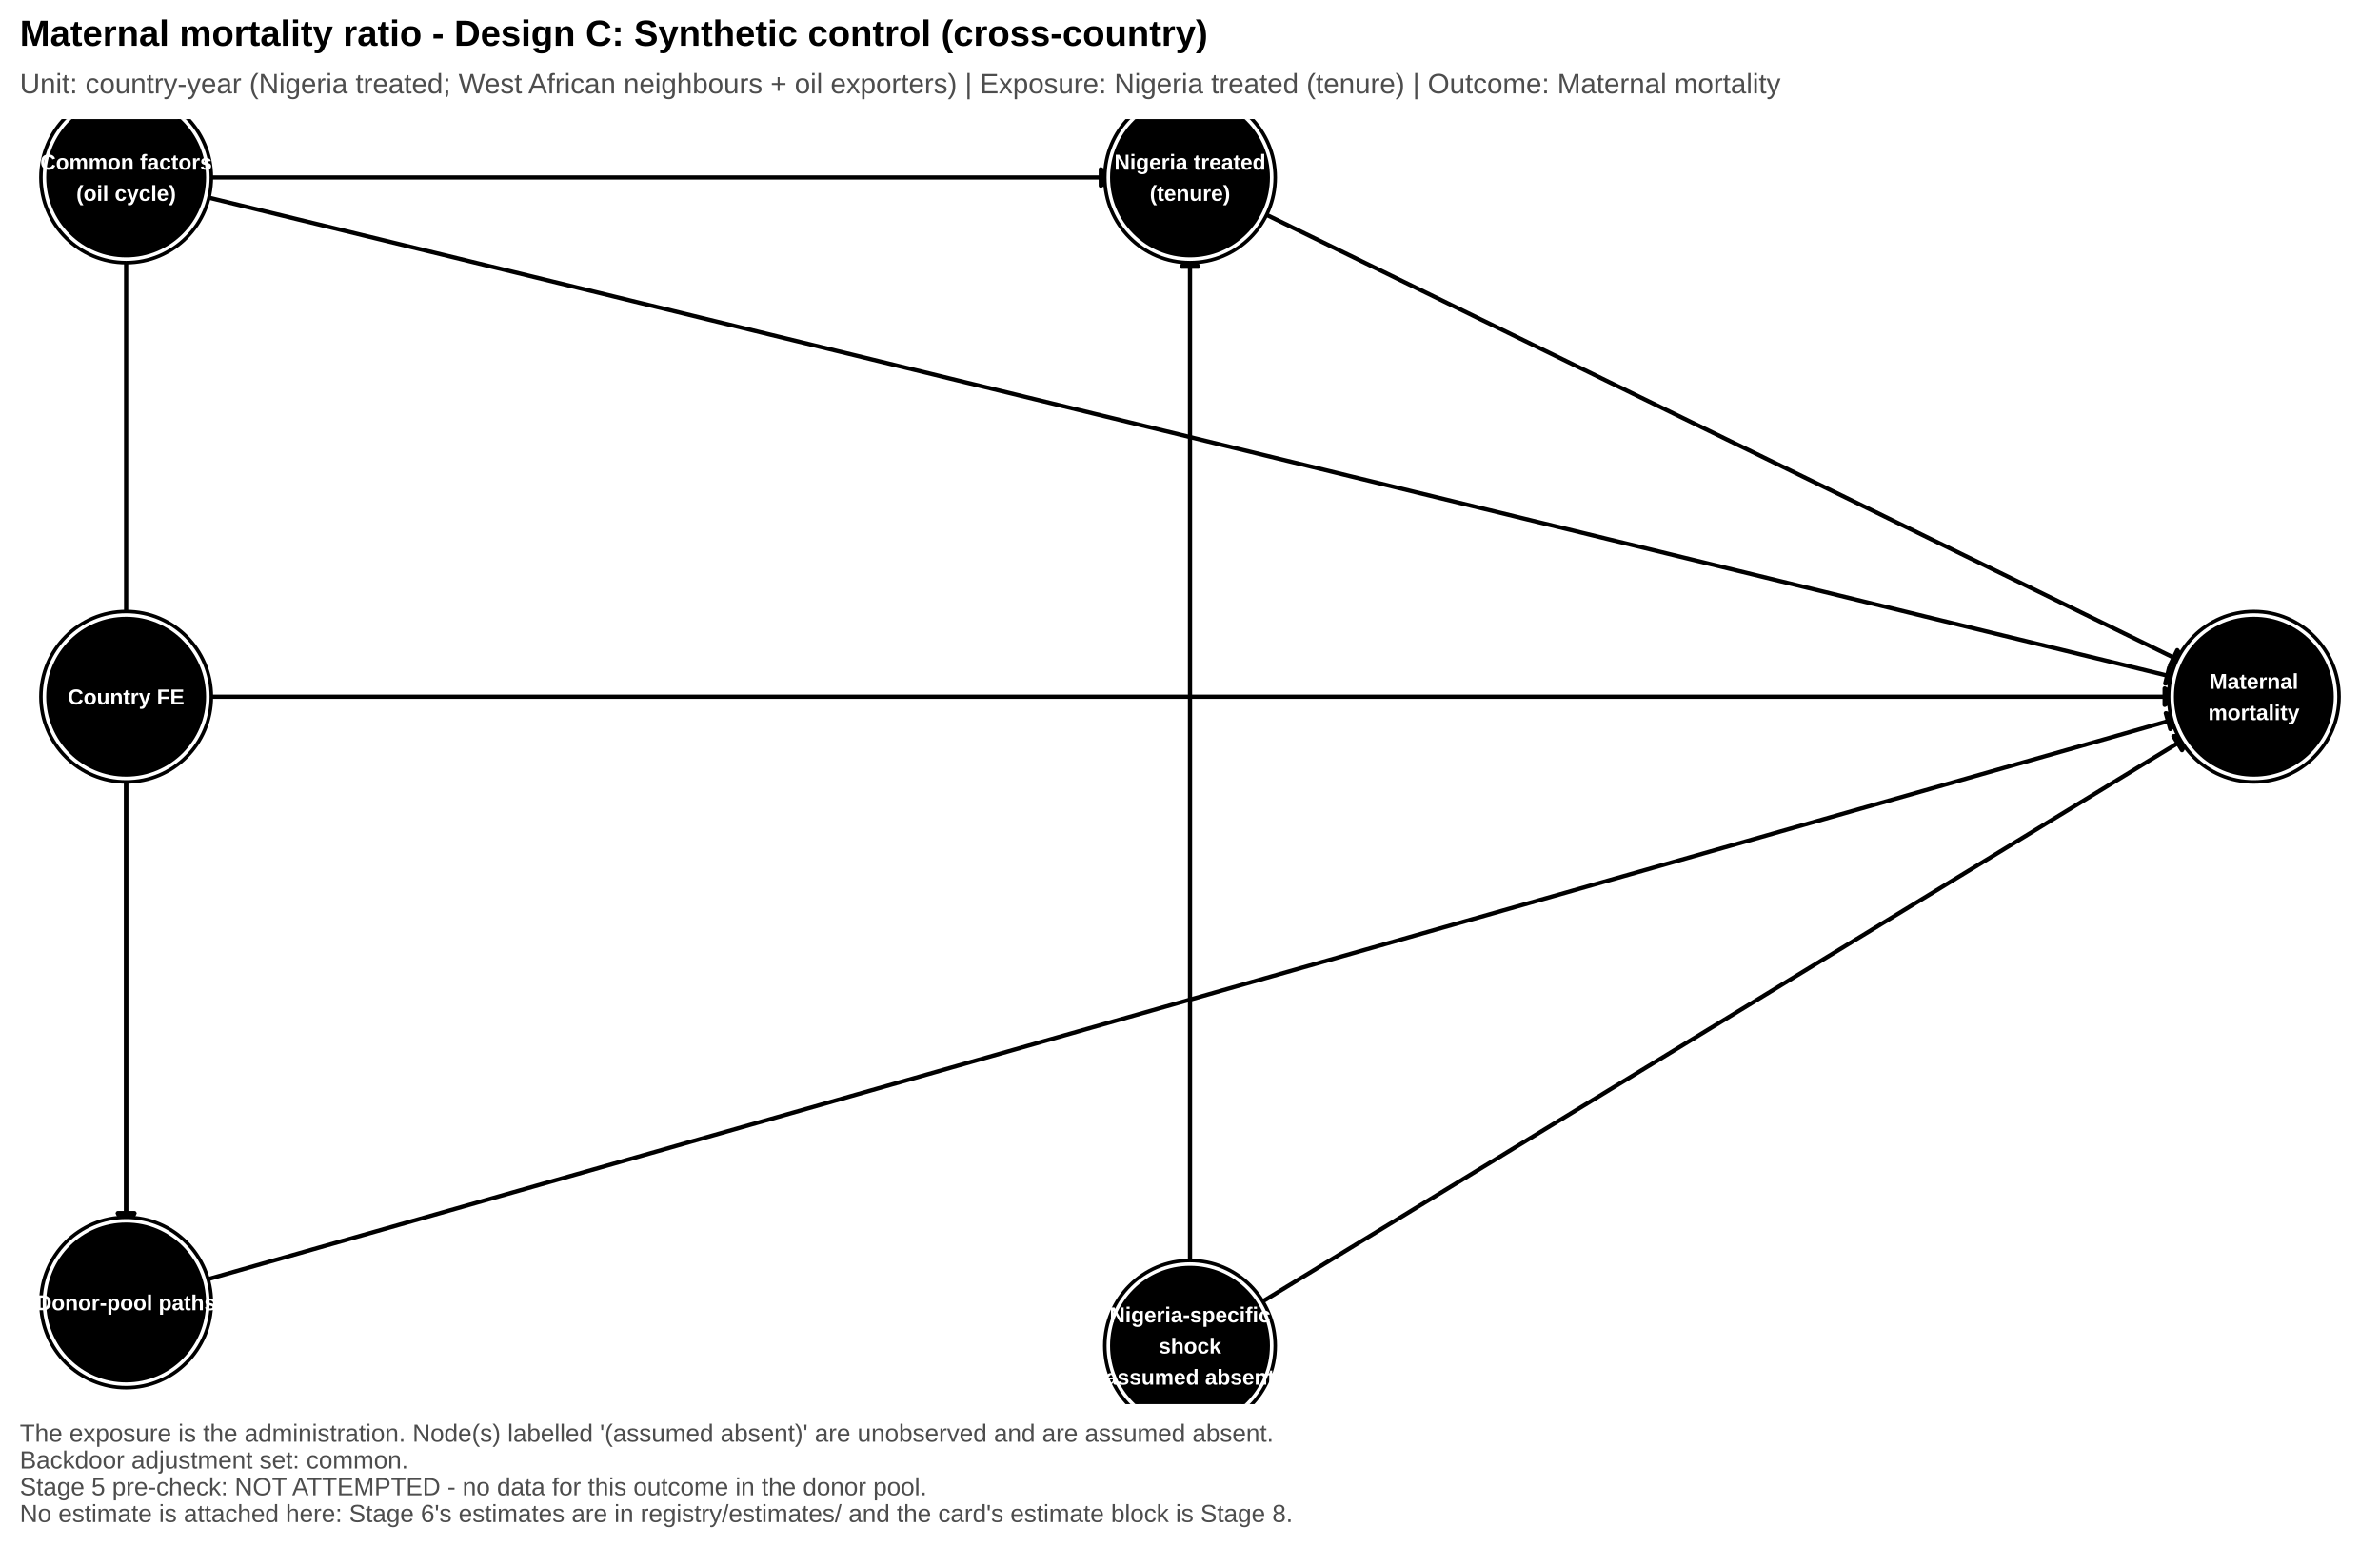
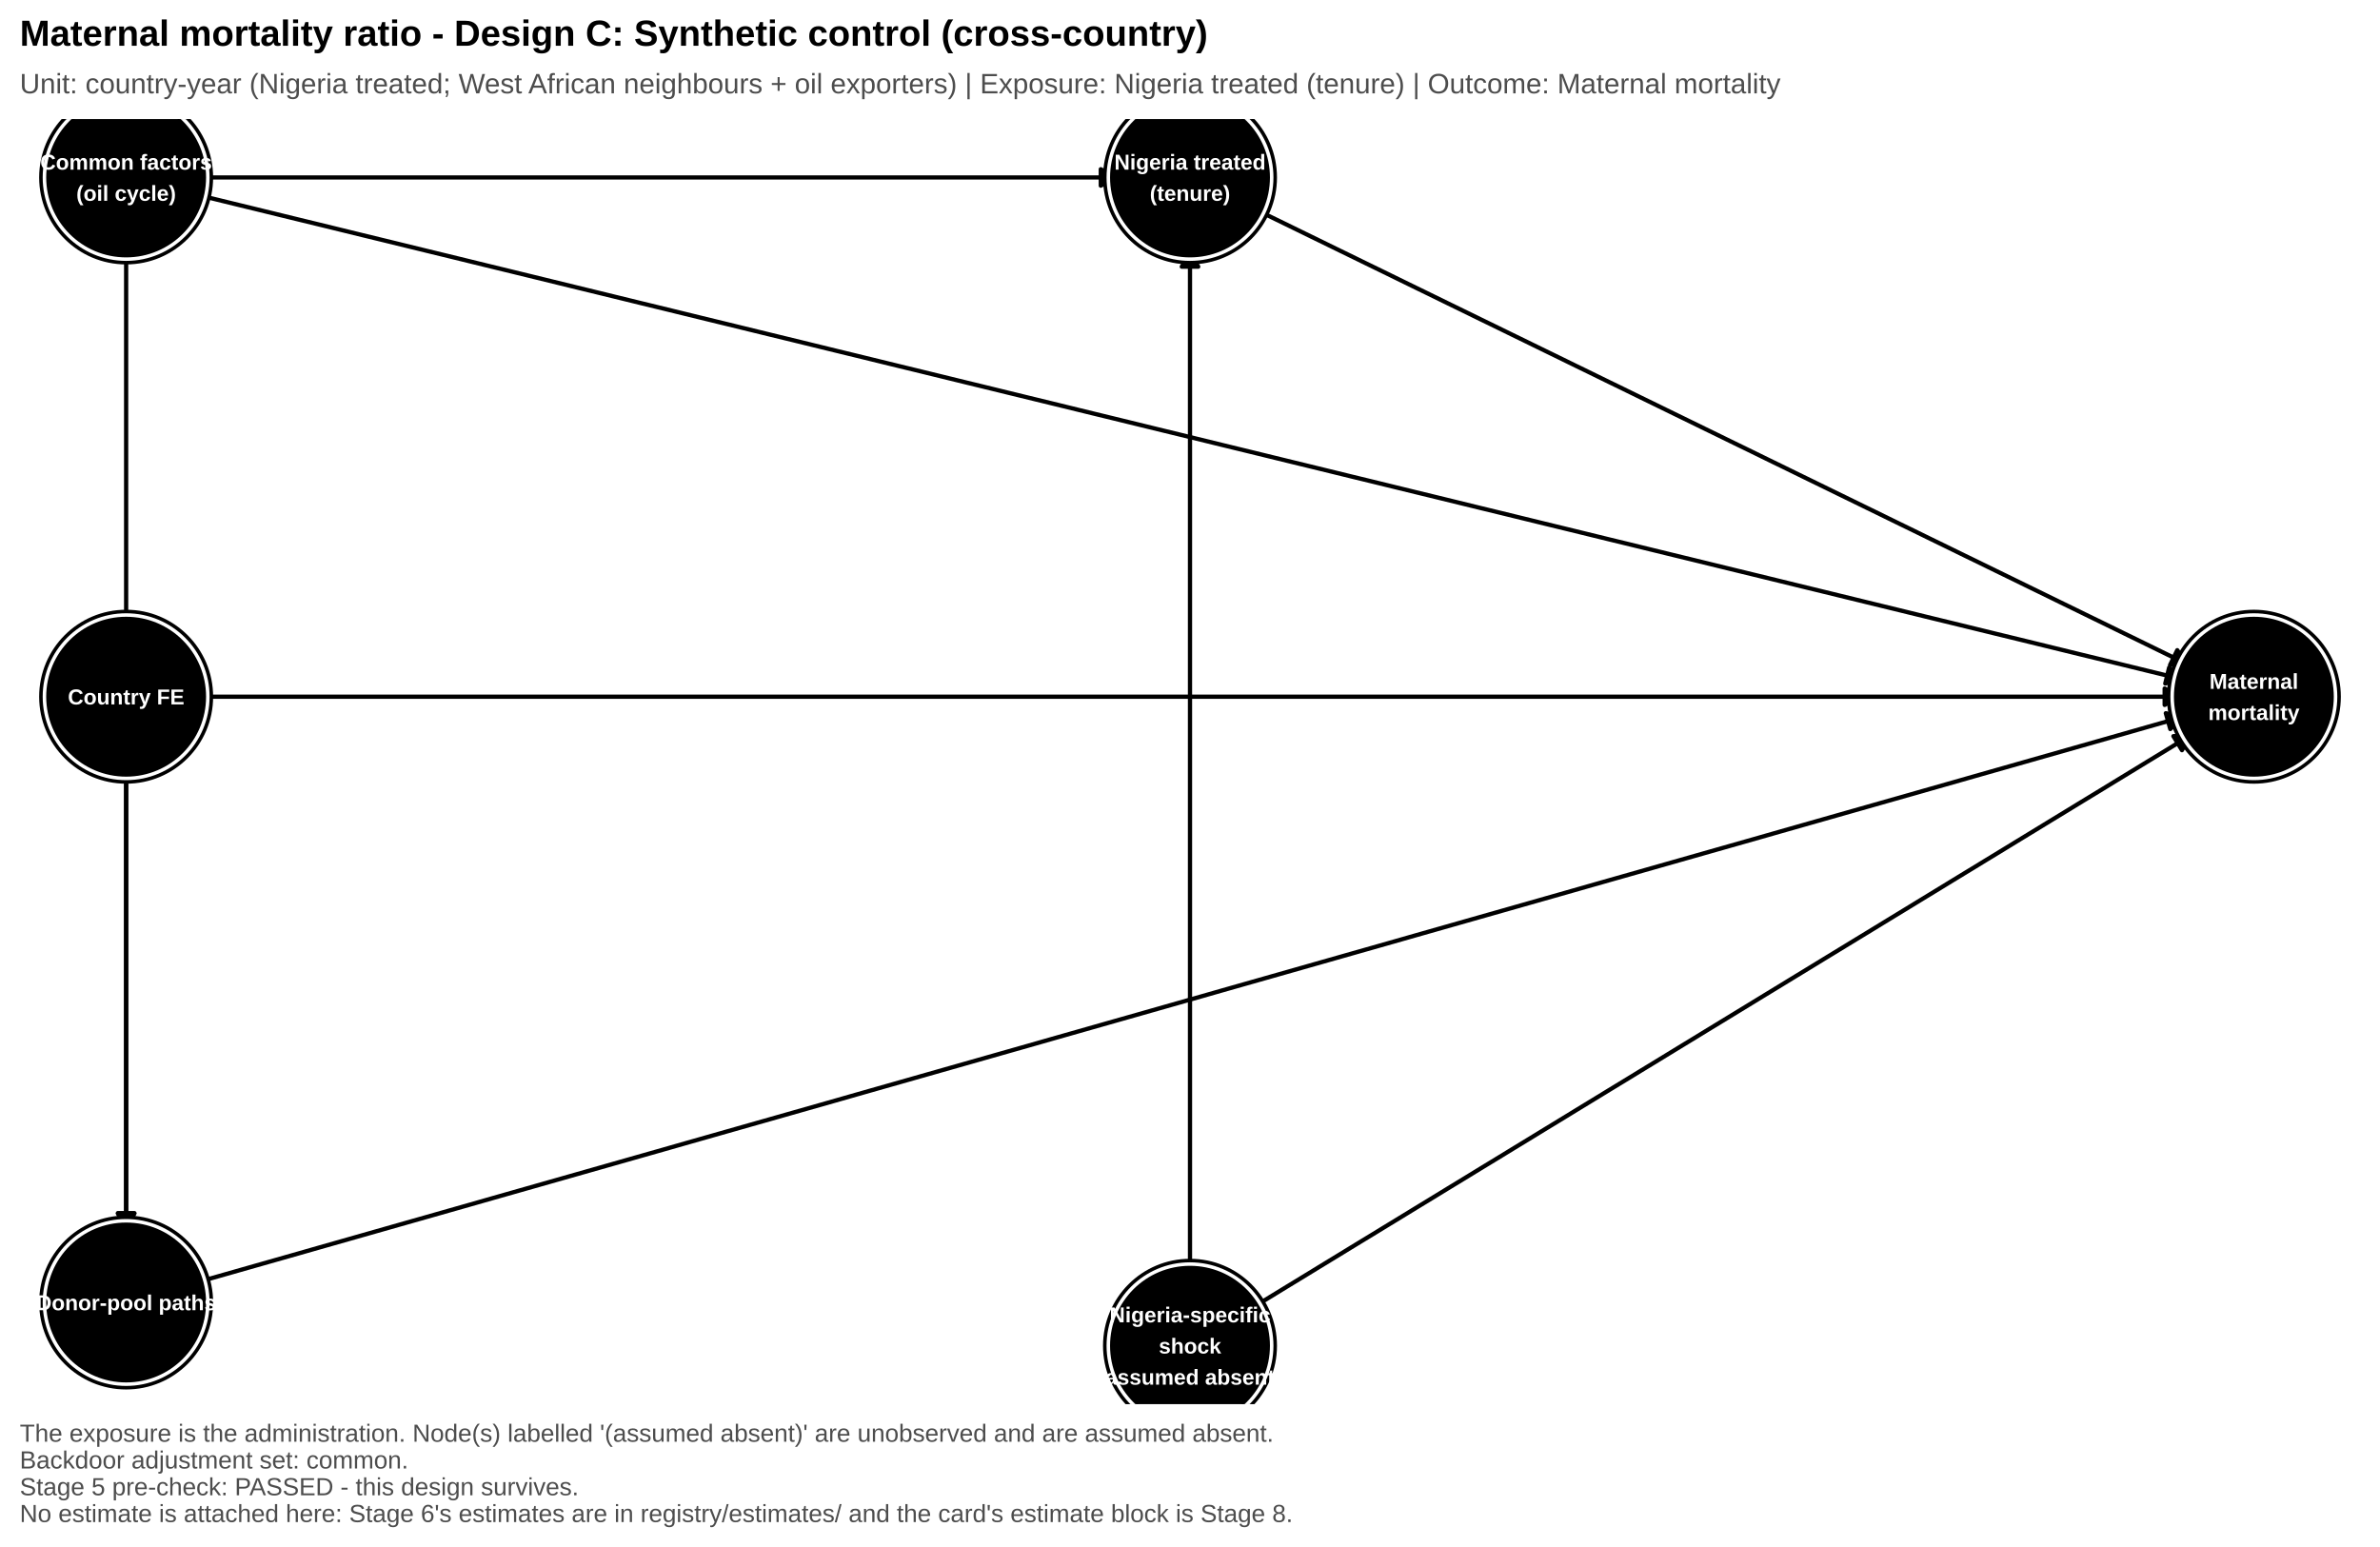
<svg xmlns="http://www.w3.org/2000/svg" width="720.00pt" height="468.00pt" viewBox="0 0 720.00 468.00">
  <g class="svglite">
    <defs>
      <style type="text/css">
    .svglite line, .svglite polyline, .svglite polygon, .svglite path, .svglite rect, .svglite circle {
      fill: none;
      stroke: #000000;
      stroke-linecap: round;
      stroke-linejoin: round;
      stroke-miterlimit: 10.00;
    }
    .svglite text {
      white-space: pre;
    }
    .svglite g.glyphgroup path {
      fill: inherit;
      stroke: none;
    }
  </style>
    </defs>
    <rect width="100%" height="100%" style="stroke: none; fill: #FFFFFF;" />
    <defs>
      <clipPath id="cpMC4wMHw3MjAuMDB8MC4wMHw0NjguMDA=">
        <rect x="0.00" y="0.00" width="720.00" height="468.00" />
      </clipPath>
    </defs>
    <g clip-path="url(#cpMC4wMHw3MjAuMDB8MC4wMHw0NjguMDA=)">
      <rect x="0.00" y="-0" width="720.00" height="468.00" style="stroke-width: 1.16; stroke: none; fill: #FFFFFF;" />
    </g>
    <defs>
      <clipPath id="cpNS45OHw3MTQuMDJ8MzYuMDF8NDI0Ljgw">
        <rect x="5.98" y="36.01" width="708.04" height="388.78" />
      </clipPath>
    </defs>
    <g clip-path="url(#cpNS45OHw3MTQuMDJ8MzYuMDF8NDI0Ljgw)">
      <polyline points="60.19,59.06 64.17,60.03 70.67,61.62 77.17,63.20 83.67,64.79 90.18,66.38 96.68,67.96 103.18,69.55 109.68,71.14 116.18,72.72 122.68,74.31 129.19,75.90 135.69,77.48 142.19,79.07 148.69,80.66 155.19,82.24 161.70,83.83 168.20,85.42 174.70,87.01 181.20,88.59 187.70,90.18 194.20,91.77 200.71,93.35 207.21,94.94 213.71,96.53 220.21,98.11 226.71,99.70 233.22,101.29 239.72,102.87 246.22,104.46 252.72,106.05 259.22,107.63 265.72,109.22 272.23,110.81 278.73,112.39 285.23,113.98 291.73,115.57 298.23,117.15 304.73,118.74 311.24,120.33 317.74,121.91 324.24,123.50 330.74,125.09 337.24,126.67 343.75,128.26 350.25,129.85 356.75,131.43 363.25,133.02 369.75,134.61 376.25,136.19 382.76,137.78 389.26,139.37 395.76,140.95 402.26,142.54 408.76,144.13 415.27,145.71 421.77,147.30 428.27,148.89 434.77,150.47 441.27,152.06 447.77,153.65 454.28,155.23 460.78,156.82 467.28,158.41 473.78,159.99 480.28,161.58 486.78,163.17 493.29,164.75 499.79,166.34 506.29,167.93 512.79,169.51 519.29,171.10 525.80,172.69 532.30,174.27 538.80,175.86 545.30,177.45 551.80,179.03 558.30,180.62 564.81,182.21 571.31,183.79 577.81,185.38 584.31,186.97 590.81,188.55 597.32,190.14 603.82,191.73 610.32,193.31 616.82,194.90 623.32,196.49 629.82,198.08 636.33,199.66 642.83,201.25 649.33,202.84 655.83,204.42 659.81,205.39 " style="stroke-width: 1.28; stroke-linecap: butt;" />
      <polygon points="655.03,206.79 659.81,205.39 656.21,201.95 " style="stroke-width: 1.28; stroke-linecap: butt; fill: #000000;" />
      <polyline points="38.16,76.36 38.16,77.75 38.16,81.19 38.16,84.62 38.16,88.06 38.16,91.50 38.16,94.94 38.16,98.38 38.16,101.81 38.16,105.25 38.16,108.69 38.16,112.13 38.16,115.57 38.16,119.00 38.16,122.44 38.16,125.88 38.16,129.32 38.16,132.76 38.16,136.19 38.16,139.63 38.16,143.07 38.16,146.51 38.16,149.94 38.16,153.38 38.16,156.82 38.16,160.26 38.16,163.70 38.16,167.13 38.16,170.57 38.16,174.01 38.16,177.45 38.16,180.89 38.16,184.32 38.16,187.76 38.16,191.20 38.16,194.64 38.16,198.08 38.16,201.51 38.16,204.95 38.16,208.39 38.16,211.83 38.16,215.26 38.16,218.70 38.16,222.14 38.16,225.58 38.16,229.02 38.16,232.45 38.16,235.89 38.16,239.33 38.16,242.77 38.16,246.21 38.16,249.64 38.16,253.08 38.16,256.52 38.16,259.96 38.16,263.39 38.16,266.83 38.16,270.27 38.16,273.71 38.16,277.15 38.16,280.58 38.16,284.02 38.16,287.46 38.16,290.90 38.16,294.34 38.16,297.77 38.16,301.21 38.16,304.65 38.16,308.09 38.16,311.53 38.16,314.96 38.16,318.40 38.16,321.84 38.16,325.28 38.16,328.71 38.16,332.15 38.16,335.59 38.16,339.03 38.16,342.47 38.16,345.90 38.16,349.34 38.16,352.78 38.16,356.22 38.16,359.66 38.16,363.09 38.16,366.53 38.16,369.97 38.16,371.36 " style="stroke-width: 1.28; stroke-linecap: butt;" />
      <polygon points="35.67,367.04 38.16,371.36 40.65,367.04 " style="stroke-width: 1.28; stroke-linecap: butt; fill: #000000;" />
      <polyline points="60.84,53.68 60.92,53.68 64.17,53.68 67.42,53.68 70.67,53.68 73.92,53.68 77.17,53.68 80.42,53.68 83.67,53.68 86.92,53.68 90.18,53.68 93.43,53.68 96.68,53.68 99.93,53.68 103.18,53.68 106.43,53.68 109.68,53.68 112.93,53.68 116.18,53.68 119.43,53.68 122.68,53.68 125.94,53.68 129.19,53.68 132.44,53.68 135.69,53.68 138.94,53.68 142.19,53.68 145.44,53.68 148.69,53.68 151.94,53.68 155.19,53.68 158.44,53.68 161.70,53.68 164.95,53.68 168.20,53.68 171.45,53.68 174.70,53.68 177.95,53.68 181.20,53.68 184.45,53.68 187.70,53.68 190.95,53.68 194.20,53.68 197.46,53.68 200.71,53.68 203.96,53.68 207.21,53.68 210.46,53.68 213.71,53.68 216.96,53.68 220.21,53.68 223.46,53.68 226.71,53.68 229.96,53.68 233.22,53.68 236.47,53.68 239.72,53.68 242.97,53.68 246.22,53.68 249.47,53.68 252.72,53.68 255.97,53.68 259.22,53.68 262.47,53.68 265.72,53.68 268.97,53.68 272.23,53.68 275.48,53.68 278.73,53.68 281.98,53.68 285.23,53.68 288.48,53.68 291.73,53.68 294.98,53.68 298.23,53.68 301.48,53.68 304.73,53.68 307.99,53.68 311.24,53.68 314.49,53.68 317.74,53.68 320.99,53.68 324.24,53.68 327.49,53.68 330.74,53.68 333.99,53.68 337.24,53.68 337.32,53.68 " style="stroke-width: 1.28; stroke-linecap: butt;" />
      <polygon points="333.01,56.17 337.32,53.68 333.01,51.19 " style="stroke-width: 1.28; stroke-linecap: butt; fill: #000000;" />
      <polyline points="60.84,210.77 64.17,210.77 70.67,210.77 77.17,210.77 83.67,210.77 90.18,210.77 96.68,210.77 103.18,210.77 109.68,210.77 116.18,210.77 122.68,210.77 129.19,210.77 135.69,210.77 142.19,210.77 148.69,210.77 155.19,210.77 161.70,210.77 168.20,210.77 174.70,210.77 181.20,210.77 187.70,210.77 194.20,210.77 200.71,210.77 207.21,210.77 213.71,210.77 220.21,210.77 226.71,210.77 233.22,210.77 239.72,210.77 246.22,210.77 252.72,210.77 259.22,210.77 265.72,210.77 272.23,210.77 278.73,210.77 285.23,210.77 291.73,210.77 298.23,210.77 304.73,210.77 311.24,210.77 317.74,210.77 324.24,210.77 330.74,210.77 337.24,210.77 343.75,210.77 350.25,210.77 356.75,210.77 363.25,210.77 369.75,210.77 376.25,210.77 382.76,210.77 389.26,210.77 395.76,210.77 402.26,210.77 408.76,210.77 415.27,210.77 421.77,210.77 428.27,210.77 434.77,210.77 441.27,210.77 447.77,210.77 454.28,210.77 460.78,210.77 467.28,210.77 473.78,210.77 480.28,210.77 486.78,210.77 493.29,210.77 499.79,210.77 506.29,210.77 512.79,210.77 519.29,210.77 525.80,210.77 532.30,210.77 538.80,210.77 545.30,210.77 551.80,210.77 558.30,210.77 564.81,210.77 571.31,210.77 577.81,210.77 584.31,210.77 590.81,210.77 597.32,210.77 603.82,210.77 610.32,210.77 616.82,210.77 623.32,210.77 629.82,210.77 636.33,210.77 642.83,210.77 649.33,210.77 655.83,210.77 659.16,210.77 " style="stroke-width: 1.28; stroke-linecap: butt;" />
      <polygon points="654.85,213.26 659.16,210.77 654.85,208.28 " style="stroke-width: 1.28; stroke-linecap: butt; fill: #000000;" />
      <polyline points="38.16,233.45 38.16,234.83 38.16,236.69 38.16,238.54 38.16,240.39 38.16,242.24 38.16,244.09 38.16,245.94 38.16,247.79 38.16,249.64 38.16,251.49 38.16,253.35 38.16,255.20 38.16,257.05 38.16,258.90 38.16,260.75 38.16,262.60 38.16,264.45 38.16,266.30 38.16,268.15 38.16,270.01 38.16,271.86 38.16,273.71 38.16,275.56 38.16,277.41 38.16,279.26 38.16,281.11 38.16,282.96 38.16,284.82 38.16,286.67 38.16,288.52 38.16,290.37 38.16,292.22 38.16,294.07 38.16,295.92 38.16,297.77 38.16,299.62 38.16,301.48 38.16,303.33 38.16,305.18 38.16,307.03 38.16,308.88 38.16,310.73 38.16,312.58 38.16,314.43 38.16,316.29 38.16,318.14 38.16,319.99 38.16,321.84 38.16,323.69 38.16,325.54 38.16,327.39 38.16,329.24 38.16,331.09 38.16,332.95 38.16,334.80 38.16,336.65 38.16,338.50 38.16,340.35 38.16,342.20 38.16,344.05 38.16,345.90 38.16,347.76 38.16,349.61 38.16,351.46 38.16,353.31 38.16,355.16 38.16,357.01 38.16,358.86 38.16,360.71 38.16,362.56 38.16,364.42 38.16,366.27 38.16,368.12 38.16,369.97 38.16,371.36 " style="stroke-width: 1.28; stroke-linecap: butt;" />
      <polygon points="35.67,367.04 38.16,371.36 40.65,367.04 " style="stroke-width: 1.28; stroke-linecap: butt; fill: #000000;" />
      <polyline points="59.97,387.82 64.17,386.63 70.67,384.78 77.17,382.93 83.67,381.08 90.18,379.23 96.68,377.37 103.18,375.52 109.68,373.67 116.18,371.82 122.68,369.97 129.19,368.12 135.69,366.27 142.19,364.42 148.69,362.56 155.19,360.71 161.70,358.86 168.20,357.01 174.70,355.16 181.20,353.31 187.70,351.46 194.20,349.61 200.71,347.76 207.21,345.90 213.71,344.05 220.21,342.20 226.71,340.35 233.22,338.50 239.72,336.65 246.22,334.80 252.72,332.95 259.22,331.09 265.72,329.24 272.23,327.39 278.73,325.54 285.23,323.69 291.73,321.84 298.23,319.99 304.73,318.14 311.24,316.29 317.74,314.43 324.24,312.58 330.74,310.73 337.24,308.88 343.75,307.03 350.25,305.18 356.75,303.33 363.25,301.48 369.75,299.62 376.25,297.77 382.76,295.92 389.26,294.07 395.76,292.22 402.26,290.37 408.76,288.52 415.27,286.67 421.77,284.82 428.27,282.96 434.77,281.11 441.27,279.26 447.77,277.41 454.28,275.56 460.78,273.71 467.28,271.86 473.78,270.01 480.28,268.15 486.78,266.30 493.29,264.45 499.79,262.60 506.29,260.75 512.79,258.90 519.29,257.05 525.80,255.20 532.30,253.35 538.80,251.49 545.30,249.64 551.80,247.79 558.30,245.94 564.81,244.09 571.31,242.24 577.81,240.39 584.31,238.54 590.81,236.69 597.32,234.83 603.82,232.98 610.32,231.13 616.82,229.28 623.32,227.43 629.82,225.58 636.33,223.73 642.83,221.88 649.33,220.02 655.83,218.17 660.03,216.98 " style="stroke-width: 1.28; stroke-linecap: butt;" />
      <polygon points="656.56,220.56 660.03,216.98 655.20,215.76 " style="stroke-width: 1.28; stroke-linecap: butt; fill: #000000;" />
      <polyline points="380.38,63.63 382.76,64.79 386.01,66.38 389.26,67.96 392.51,69.55 395.76,71.14 399.01,72.72 402.26,74.31 405.51,75.90 408.76,77.48 412.01,79.07 415.27,80.66 418.52,82.24 421.77,83.83 425.02,85.42 428.27,87.01 431.52,88.59 434.77,90.18 438.02,91.77 441.27,93.35 444.52,94.94 447.77,96.53 451.03,98.11 454.28,99.70 457.53,101.29 460.78,102.87 464.03,104.46 467.28,106.05 470.53,107.63 473.78,109.22 477.03,110.81 480.28,112.39 483.53,113.98 486.78,115.57 490.04,117.15 493.29,118.74 496.54,120.33 499.79,121.91 503.04,123.50 506.29,125.09 509.54,126.67 512.79,128.26 516.04,129.85 519.29,131.43 522.54,133.02 525.80,134.61 529.05,136.19 532.30,137.78 535.55,139.37 538.80,140.95 542.05,142.54 545.30,144.13 548.55,145.71 551.80,147.30 555.05,148.89 558.30,150.47 561.56,152.06 564.81,153.65 568.06,155.23 571.31,156.82 574.56,158.41 577.81,159.99 581.06,161.58 584.31,163.17 587.56,164.75 590.81,166.34 594.06,167.93 597.32,169.51 600.57,171.10 603.82,172.69 607.07,174.27 610.32,175.86 613.57,177.45 616.82,179.03 620.07,180.62 623.32,182.21 626.57,183.79 629.82,185.38 633.08,186.97 636.33,188.55 639.58,190.14 642.83,191.73 646.08,193.31 649.33,194.90 652.58,196.49 655.83,198.08 659.08,199.66 661.46,200.82 " style="stroke-width: 1.28; stroke-linecap: butt;" />
      <polygon points="656.49,201.17 661.46,200.82 658.67,196.69 " style="stroke-width: 1.28; stroke-linecap: butt; fill: #000000;" />
      <polyline points="379.36,395.31 379.51,395.22 382.76,393.24 386.01,391.26 389.26,389.27 392.51,387.29 395.76,385.31 399.01,383.32 402.26,381.34 405.51,379.36 408.76,377.37 412.01,375.39 415.27,373.41 418.52,371.42 421.77,369.44 425.02,367.46 428.27,365.47 431.52,363.49 434.77,361.51 438.02,359.52 441.27,357.54 444.52,355.56 447.77,353.57 451.03,351.59 454.28,349.61 457.53,347.62 460.78,345.64 464.03,343.66 467.28,341.67 470.53,339.69 473.78,337.71 477.03,335.72 480.28,333.74 483.53,331.76 486.78,329.77 490.04,327.79 493.29,325.81 496.54,323.82 499.79,321.84 503.04,319.86 506.29,317.87 509.54,315.89 512.79,313.91 516.04,311.92 519.29,309.94 522.54,307.96 525.80,305.97 529.05,303.99 532.30,302.00 535.55,300.02 538.80,298.04 542.05,296.05 545.30,294.07 548.55,292.09 551.80,290.10 555.05,288.12 558.30,286.14 561.56,284.15 564.81,282.17 568.06,280.19 571.31,278.20 574.56,276.22 577.81,274.24 581.06,272.25 584.31,270.27 587.56,268.29 590.81,266.30 594.06,264.32 597.32,262.34 600.57,260.35 603.82,258.37 607.07,256.39 610.32,254.40 613.57,252.42 616.82,250.44 620.07,248.45 623.32,246.47 626.57,244.49 629.82,242.50 633.08,240.52 636.33,238.54 639.58,236.55 642.83,234.57 646.08,232.59 649.33,230.60 652.58,228.62 655.83,226.64 659.08,224.65 662.33,222.67 662.48,222.58 " style="stroke-width: 1.28; stroke-linecap: butt;" />
      <polygon points="660.09,226.95 662.48,222.58 657.50,222.70 " style="stroke-width: 1.28; stroke-linecap: butt; fill: #000000;" />
      <polyline points="360.00,384.45 360.00,382.13 360.00,378.56 360.00,374.99 360.00,371.42 360.00,367.85 360.00,364.28 360.00,360.71 360.00,357.14 360.00,353.57 360.00,350.00 360.00,346.43 360.00,342.86 360.00,339.29 360.00,335.72 360.00,332.15 360.00,328.58 360.00,325.01 360.00,321.44 360.00,317.87 360.00,314.30 360.00,310.73 360.00,307.16 360.00,303.59 360.00,300.02 360.00,296.45 360.00,292.88 360.00,289.31 360.00,285.74 360.00,282.17 360.00,278.60 360.00,275.03 360.00,271.46 360.00,267.89 360.00,264.32 360.00,260.75 360.00,257.18 360.00,253.61 360.00,250.04 360.00,246.47 360.00,242.90 360.00,239.33 360.00,235.76 360.00,232.19 360.00,228.62 360.00,225.05 360.00,221.48 360.00,217.91 360.00,214.34 360.00,210.77 360.00,207.20 360.00,203.63 360.00,200.06 360.00,196.49 360.00,192.92 360.00,189.35 360.00,185.78 360.00,182.21 360.00,178.64 360.00,175.07 360.00,171.50 360.00,167.93 360.00,164.36 360.00,160.79 360.00,157.22 360.00,153.65 360.00,150.08 360.00,146.51 360.00,142.94 360.00,139.37 360.00,135.80 360.00,132.23 360.00,128.66 360.00,125.09 360.00,121.52 360.00,117.95 360.00,114.38 360.00,110.81 360.00,107.24 360.00,103.67 360.00,100.10 360.00,96.53 360.00,92.96 360.00,89.39 360.00,85.81 360.00,82.24 360.00,78.67 360.00,76.36 " style="stroke-width: 1.28; stroke-linecap: butt;" />
      <polygon points="362.49,80.68 360.00,76.36 357.51,80.68 " style="stroke-width: 1.28; stroke-linecap: butt; fill: #000000;" />
      <circle cx="681.84" cy="210.77" r="25.96" style="stroke-width: 0.71; fill: #000000;" />
      <circle cx="38.16" cy="53.68" r="25.96" style="stroke-width: 0.71; fill: #000000;" />
      <circle cx="38.16" cy="210.77" r="25.96" style="stroke-width: 0.71; fill: #000000;" />
      <circle cx="38.16" cy="394.03" r="25.96" style="stroke-width: 0.71; fill: #000000;" />
      <circle cx="360.00" cy="53.68" r="25.96" style="stroke-width: 0.71; fill: #000000;" />
      <circle cx="360.00" cy="407.12" r="25.96" style="stroke-width: 0.71; fill: #000000;" />
      <circle cx="681.84" cy="210.77" r="24.89" style="stroke-width: 0.71; stroke: #FFFFFF; fill: #FFFFFF;" />
      <circle cx="38.16" cy="53.68" r="24.89" style="stroke-width: 0.71; stroke: #FFFFFF; fill: #FFFFFF;" />
      <circle cx="38.16" cy="210.77" r="24.89" style="stroke-width: 0.71; stroke: #FFFFFF; fill: #FFFFFF;" />
      <circle cx="38.16" cy="394.03" r="24.89" style="stroke-width: 0.71; stroke: #FFFFFF; fill: #FFFFFF;" />
      <circle cx="360.00" cy="53.68" r="24.89" style="stroke-width: 0.71; stroke: #FFFFFF; fill: #FFFFFF;" />
      <circle cx="360.00" cy="407.12" r="24.89" style="stroke-width: 0.71; stroke: #FFFFFF; fill: #FFFFFF;" />
      <circle cx="681.84" cy="210.77" r="23.83" style="stroke-width: 0.71; fill: #000000;" />
      <circle cx="38.16" cy="53.68" r="23.83" style="stroke-width: 0.71; fill: #000000;" />
      <circle cx="38.16" cy="210.77" r="23.83" style="stroke-width: 0.71; fill: #000000;" />
      <circle cx="38.16" cy="394.03" r="23.83" style="stroke-width: 0.71; fill: #000000;" />
      <circle cx="360.00" cy="53.68" r="23.83" style="stroke-width: 0.71; fill: #000000;" />
      <circle cx="360.00" cy="407.12" r="23.83" style="stroke-width: 0.71; fill: #000000;" />
      <text x="681.84" y="208.40" text-anchor="middle" style="font-size: 6.54px; font-weight: bold;fill: #FFFFFF; font-family: &quot;Arial&quot;;" textLength="26.83px" lengthAdjust="spacingAndGlyphs">Maternal</text>
      <text x="681.84" y="217.82" text-anchor="middle" style="font-size: 6.54px; font-weight: bold;fill: #FFFFFF; font-family: &quot;Arial&quot;;" textLength="27.56px" lengthAdjust="spacingAndGlyphs">mortality</text>
      <text x="38.16" y="51.31" text-anchor="middle" style="font-size: 6.54px; font-weight: bold;fill: #FFFFFF; font-family: &quot;Arial&quot;;" textLength="51.86px" lengthAdjust="spacingAndGlyphs">Common factors</text>
      <text x="38.16" y="60.74" text-anchor="middle" style="font-size: 6.54px; font-weight: bold;fill: #FFFFFF; font-family: &quot;Arial&quot;;" textLength="30.08px" lengthAdjust="spacingAndGlyphs">(oil cycle)</text>
      <text x="38.16" y="213.11" text-anchor="middle" style="font-size: 6.54px; font-weight: bold;fill: #FFFFFF; font-family: &quot;Arial&quot;;" textLength="35.17px" lengthAdjust="spacingAndGlyphs">Country FE</text>
      <text x="38.16" y="396.37" text-anchor="middle" style="font-size: 6.54px; font-weight: bold;fill: #FFFFFF; font-family: &quot;Arial&quot;;" textLength="54.36px" lengthAdjust="spacingAndGlyphs">Donor-pool paths</text>
      <text x="360.00" y="51.31" text-anchor="middle" style="font-size: 6.54px; font-weight: bold;fill: #FFFFFF; font-family: &quot;Arial&quot;;" textLength="45.69px" lengthAdjust="spacingAndGlyphs">Nigeria treated</text>
      <text x="360.00" y="60.74" text-anchor="middle" style="font-size: 6.54px; font-weight: bold;fill: #FFFFFF; font-family: &quot;Arial&quot;;" textLength="24.28px" lengthAdjust="spacingAndGlyphs">(tenure)</text>
      <text x="360.00" y="400.04" text-anchor="middle" style="font-size: 6.54px; font-weight: bold;fill: #FFFFFF; font-family: &quot;Arial&quot;;" textLength="48.58px" lengthAdjust="spacingAndGlyphs">Nigeria-specific</text>
      <text x="360.00" y="409.46" text-anchor="middle" style="font-size: 6.54px; font-weight: bold;fill: #FFFFFF; font-family: &quot;Arial&quot;;" textLength="18.84px" lengthAdjust="spacingAndGlyphs">shock</text>
      <text x="360.00" y="418.89" text-anchor="middle" style="font-size: 6.54px; font-weight: bold;fill: #FFFFFF; font-family: &quot;Arial&quot;;" textLength="55.45px" lengthAdjust="spacingAndGlyphs">(assumed absent)</text>
    </g>
    <g clip-path="url(#cpMC4wMHw3MjAuMDB8MC4wMHw0NjguMDA=)">
      <text x="5.98" y="28.24" style="font-size: 8.50px;fill: #4D4D4D; font-family: &quot;Arial&quot;;" textLength="542.36px" lengthAdjust="spacingAndGlyphs">Unit: country-year (Nigeria treated; West African neighbours + oil exporters)  |  Exposure: Nigeria treated (tenure)  |  Outcome: Maternal mortality</text>
      <text x="5.98" y="13.85" style="font-size: 11.00px; font-weight: bold; font-family: &quot;Arial&quot;;" textLength="359.50px" lengthAdjust="spacingAndGlyphs">Maternal mortality ratio - Design C: Synthetic control (cross-country)</text>
      <text x="5.98" y="436.15" style="font-size: 7.50px;fill: #4D4D4D; font-family: &quot;Arial&quot;;" textLength="379.33px" lengthAdjust="spacingAndGlyphs">The exposure is the administration. Node(s) labelled '(assumed absent)' are unobserved and are assumed absent.</text>
      <text x="5.98" y="444.25" style="font-size: 7.50px;fill: #4D4D4D; font-family: &quot;Arial&quot;;" textLength="117.53px" lengthAdjust="spacingAndGlyphs">Backdoor adjustment set: common.</text>
-       <text x="5.98" y="452.35" style="font-size: 7.50px;fill: #4D4D4D; font-family: &quot;Arial&quot;;" textLength="274.34px" lengthAdjust="spacingAndGlyphs">Stage 5 pre-check: NOT ATTEMPTED - no data for this outcome in the donor pool.</text>
+       <text x="5.98" y="452.35" style="font-size: 7.50px;fill: #4D4D4D; font-family: &quot;Arial&quot;;" textLength="169.06px" lengthAdjust="spacingAndGlyphs">Stage 5 pre-check: PASSED - this design survives.</text>
      <text x="5.98" y="460.45" style="font-size: 7.50px;fill: #4D4D4D; font-family: &quot;Arial&quot;;" textLength="385.05px" lengthAdjust="spacingAndGlyphs">No estimate is attached here: Stage 6's estimates are in registry/estimates/ and the card's estimate block is Stage 8.</text>
    </g>
  </g>
</svg>
